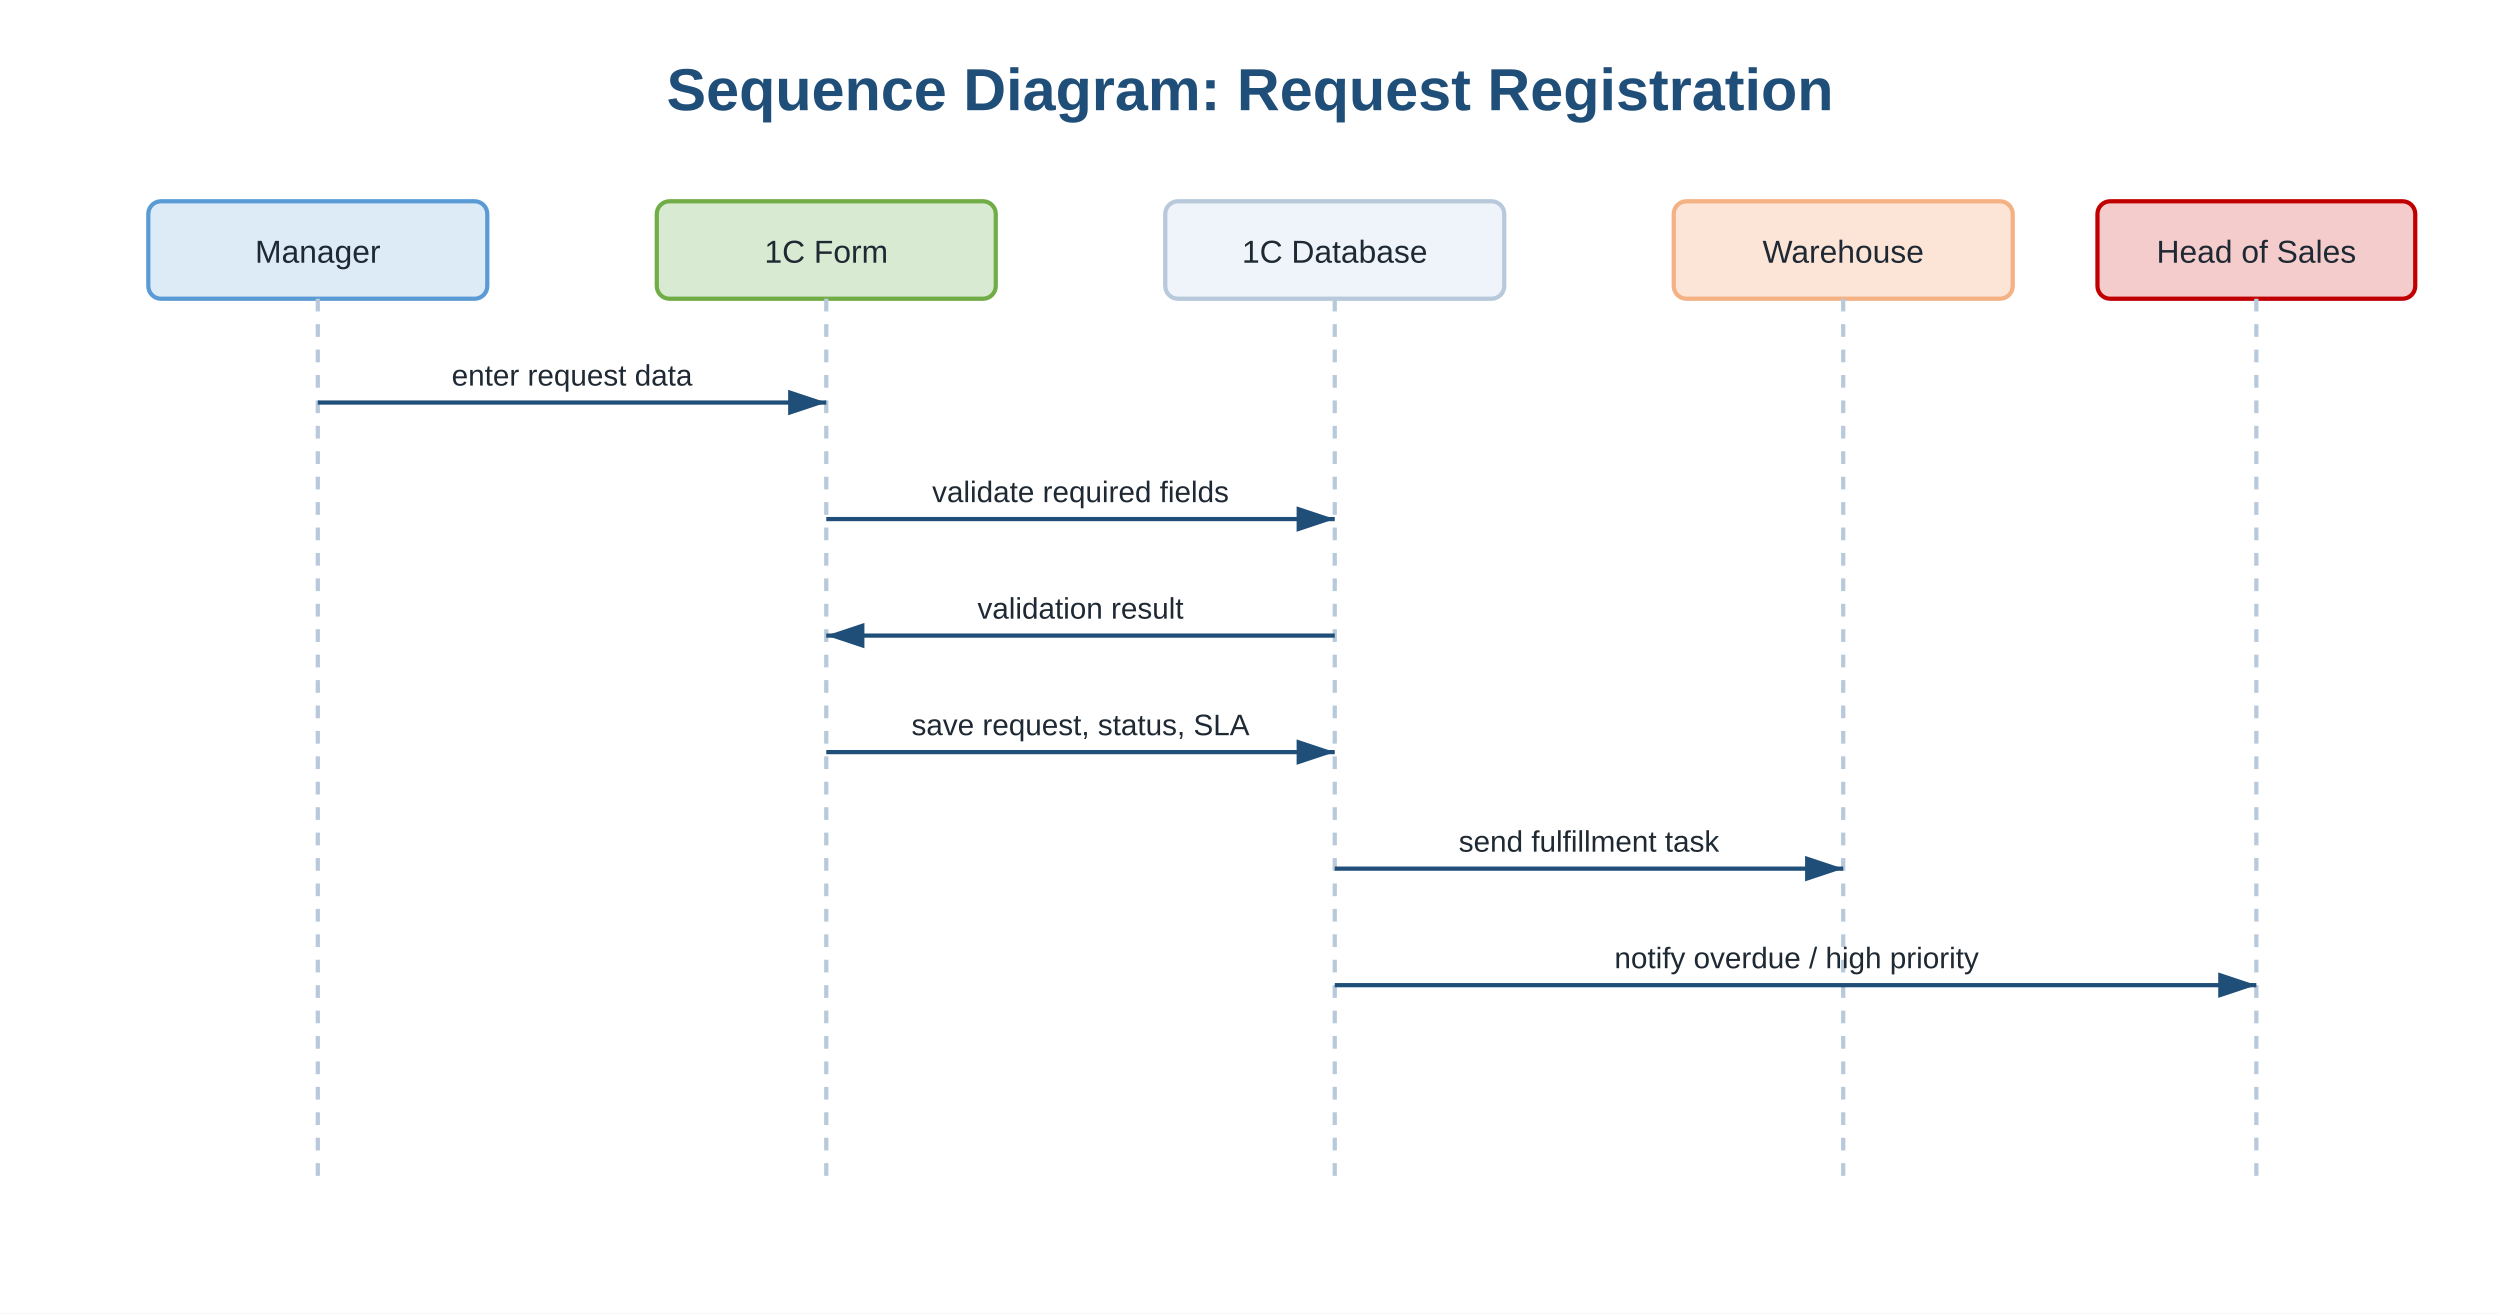
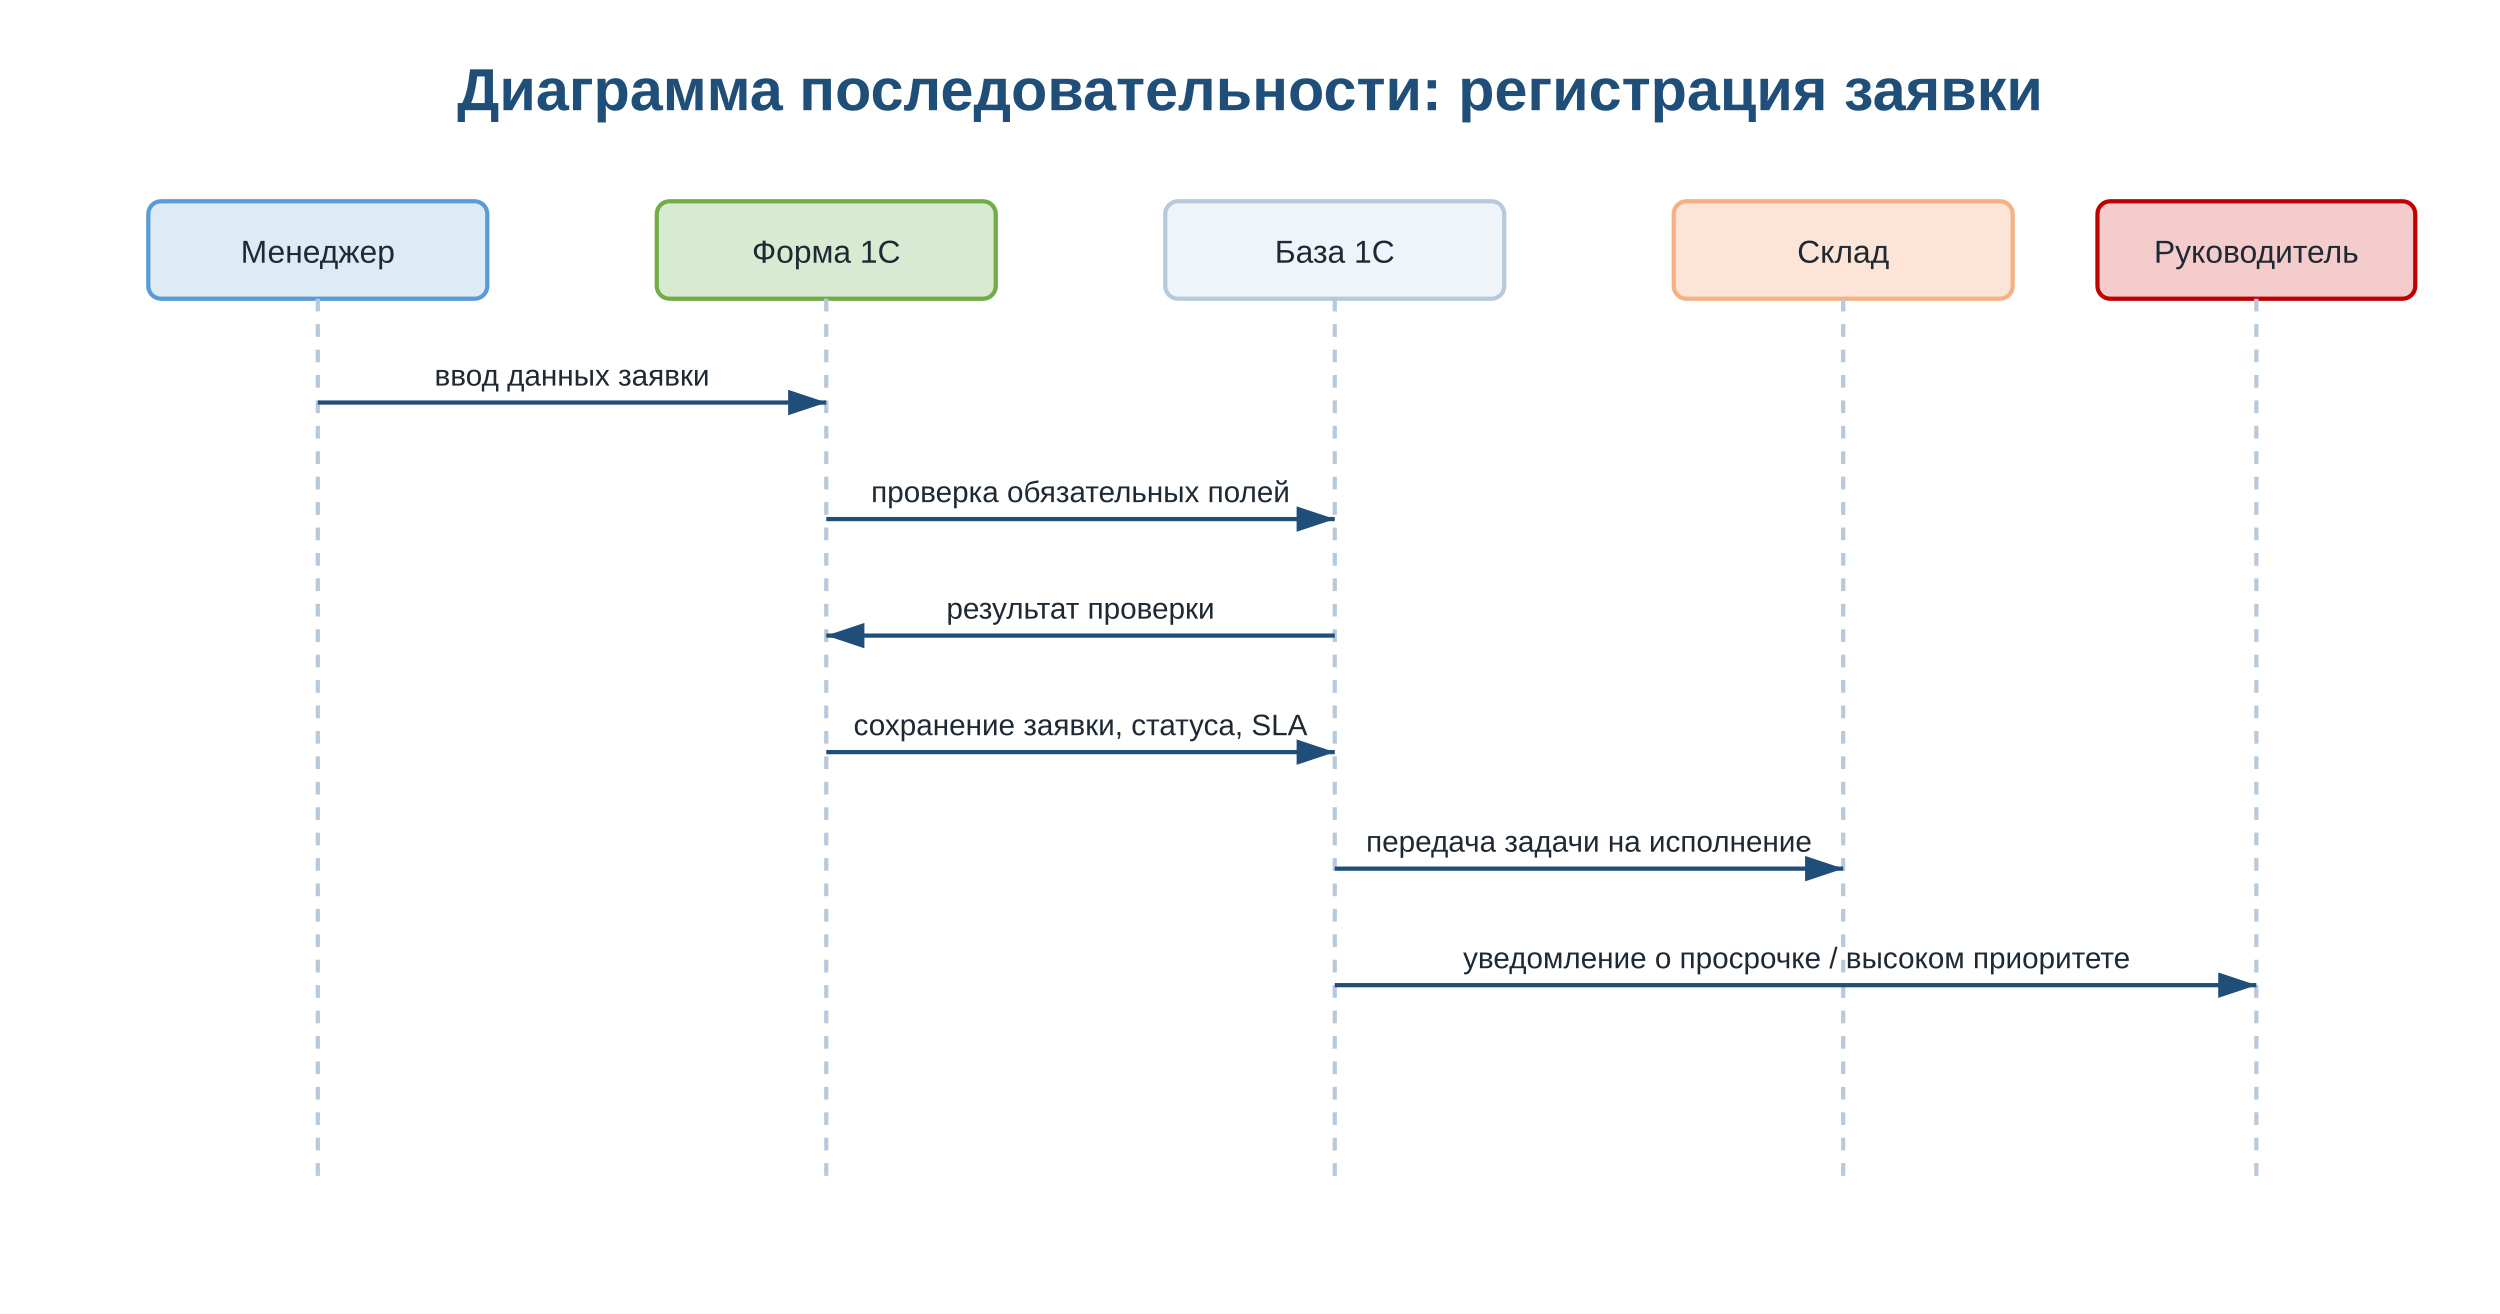
<svg xmlns="http://www.w3.org/2000/svg" width="1180" height="620" viewBox="0 0 1180 620">
  <rect width="1180" height="620" fill="#ffffff" />
  <defs>
    <marker id="arrow" markerWidth="10" markerHeight="10" refX="9" refY="3" orient="auto">
      <path d="M0,0 L0,6 L9,3 z" fill="#1f4e78" />
    </marker>
  </defs>
-   <text x="590" y="52" text-anchor="middle" font-family="Arial, sans-serif" font-size="28" font-weight="700" fill="#1f4e78">Sequence Diagram: Request Registration</text>
+   <text x="590" y="52" text-anchor="middle" font-family="Arial, sans-serif" font-size="28" font-weight="700" fill="#1f4e78">Диаграмма последовательности: регистрация заявки</text>
  <g font-family="Arial, sans-serif" font-size="15" fill="#1f2933">
    <rect x="70" y="95" width="160" height="46" rx="6" fill="#ddebf7" stroke="#5b9bd5" stroke-width="2" />
-     <text x="150" y="124" text-anchor="middle">Manager</text>
+     <text x="150" y="124" text-anchor="middle">Менеджер</text>
    <rect x="310" y="95" width="160" height="46" rx="6" fill="#d9ead3" stroke="#70ad47" stroke-width="2" />
-     <text x="390" y="124" text-anchor="middle">1C Form</text>
+     <text x="390" y="124" text-anchor="middle">Форма 1С</text>
    <rect x="550" y="95" width="160" height="46" rx="6" fill="#eef4fa" stroke="#b7c9da" stroke-width="2" />
-     <text x="630" y="124" text-anchor="middle">1C Database</text>
+     <text x="630" y="124" text-anchor="middle">База 1С</text>
    <rect x="790" y="95" width="160" height="46" rx="6" fill="#fce4d6" stroke="#f4b183" stroke-width="2" />
-     <text x="870" y="124" text-anchor="middle">Warehouse</text>
+     <text x="870" y="124" text-anchor="middle">Склад</text>
    <rect x="990" y="95" width="150" height="46" rx="6" fill="#f4cccc" stroke="#c00000" stroke-width="2" />
-     <text x="1065" y="124" text-anchor="middle">Head of Sales</text>
+     <text x="1065" y="124" text-anchor="middle">Руководитель</text>
  </g>
  <g stroke="#b7c9da" stroke-width="2" stroke-dasharray="6 6">
    <path d="M150 141 L150 560" />
    <path d="M390 141 L390 560" />
    <path d="M630 141 L630 560" />
    <path d="M870 141 L870 560" />
    <path d="M1065 141 L1065 560" />
  </g>
  <g font-family="Arial, sans-serif" font-size="14" fill="#1f2933" stroke="#1f4e78" stroke-width="2" marker-end="url(#arrow)">
    <path d="M150 190 L390 190" />
-     <text x="270" y="182" text-anchor="middle" stroke="none">enter request data</text>
+     <text x="270" y="182" text-anchor="middle" stroke="none">ввод данных заявки</text>
    <path d="M390 245 L630 245" />
-     <text x="510" y="237" text-anchor="middle" stroke="none">validate required fields</text>
+     <text x="510" y="237" text-anchor="middle" stroke="none">проверка обязательных полей</text>
    <path d="M630 300 L390 300" />
-     <text x="510" y="292" text-anchor="middle" stroke="none">validation result</text>
+     <text x="510" y="292" text-anchor="middle" stroke="none">результат проверки</text>
    <path d="M390 355 L630 355" />
-     <text x="510" y="347" text-anchor="middle" stroke="none">save request, status, SLA</text>
+     <text x="510" y="347" text-anchor="middle" stroke="none">сохранение заявки, статуса, SLA</text>
    <path d="M630 410 L870 410" />
-     <text x="750" y="402" text-anchor="middle" stroke="none">send fulfillment task</text>
+     <text x="750" y="402" text-anchor="middle" stroke="none">передача задачи на исполнение</text>
    <path d="M630 465 L1065 465" />
-     <text x="848" y="457" text-anchor="middle" stroke="none">notify overdue / high priority</text>
+     <text x="848" y="457" text-anchor="middle" stroke="none">уведомление о просрочке / высоком приоритете</text>
  </g>
</svg>
